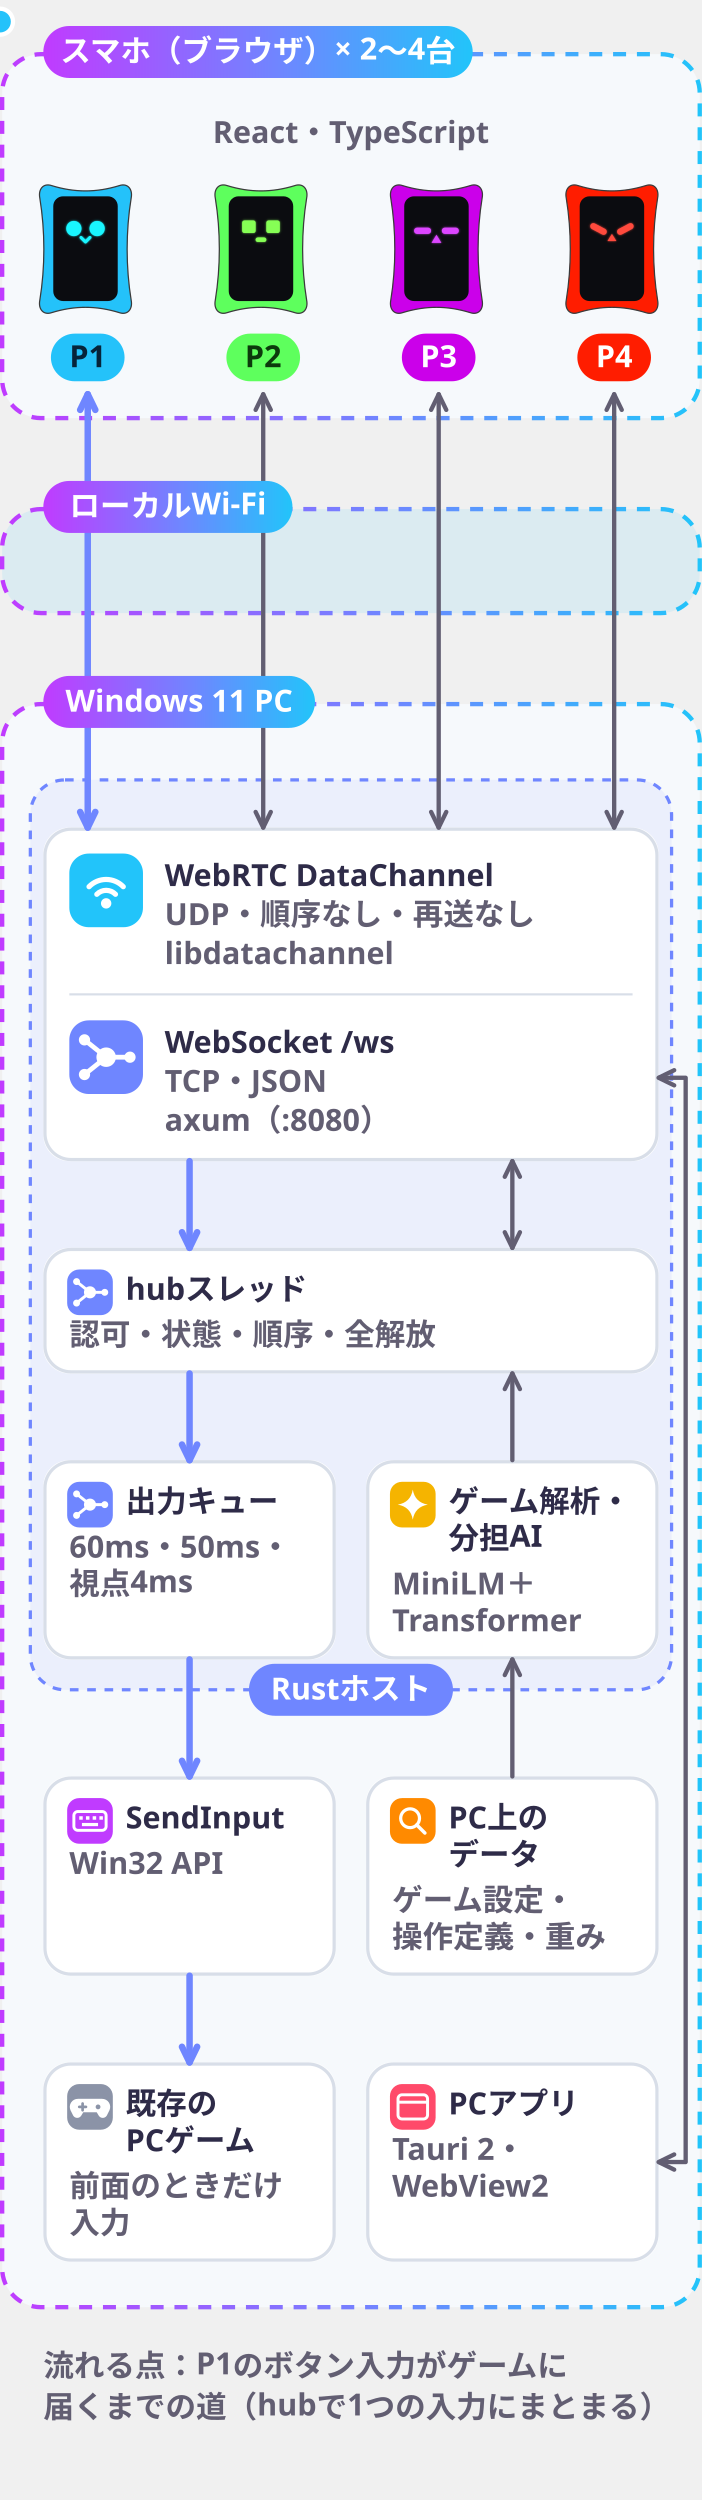
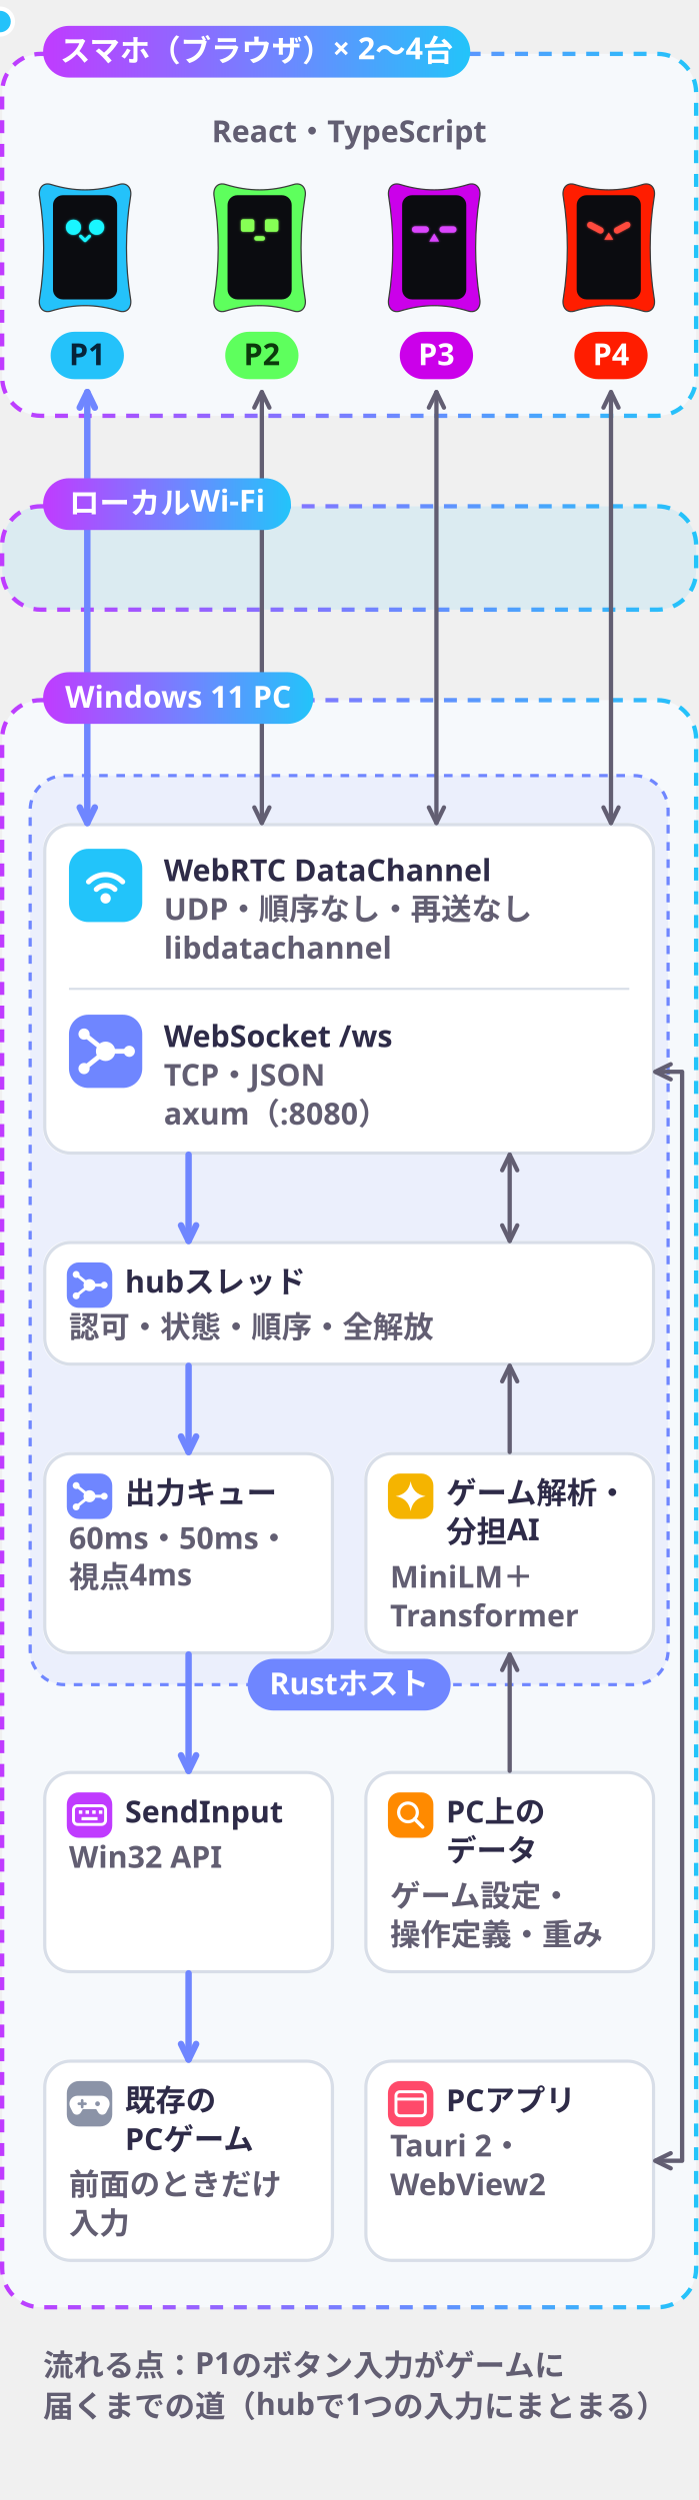
- <svg xmlns="http://www.w3.org/2000/svg" viewBox="0 0 324 1154" width="324" height="1154" role="img">
+ <svg xmlns="http://www.w3.org/2000/svg" viewBox="0 0 324 1160" width="324" height="1160" role="img">
  <defs>
    <filter id="glow" x="-30%" y="-30%" width="160%" height="160%">
      <feGaussianBlur stdDeviation="1.6" />
    </filter>
    <linearGradient id="brand" x1="0" y1="0" x2="1" y2="0">
      <stop offset="0" stop-color="#C03BFF" />
      <stop offset=".55" stop-color="#6F86FF" />
      <stop offset="1" stop-color="#22C4FA" />
    </linearGradient>
    <linearGradient id="bg" x1="0" y1="0" x2="1" y2="1">
      <stop offset="0" stop-color="#E8FAFF" />
      <stop offset="1" stop-color="#FFF5DC" />
    </linearGradient>
    <style>
.jp{font-family:'Hiragino Sans','Hiragino Kaku Gothic ProN','Yu Gothic UI','Yu Gothic','Meiryo','Noto Sans JP','Noto Sans CJK JP',sans-serif}
.disp{font-family:Impact,Haettenschweiler,'Anton','Arial Narrow Bold','Arial Black',sans-serif}
.gh{font-family:-apple-system,BlinkMacSystemFont,'Segoe UI','Noto Sans',Helvetica,Arial,sans-serif}
.rnd{font-family:RcRounded,'Hiragino Maru Gothic ProN','Yu Gothic UI','Noto Sans JP',sans-serif}
.hand{font-family:RcHand,'Hiragino Maru Gothic ProN','Yu Gothic UI','Noto Sans JP',sans-serif}
.mono{font-family:ui-monospace,SFMono-Regular,'Cascadia Mono',Consolas,'Liberation Mono',monospace}

@keyframes bob{0%,100%{transform:translateY(0)}50%{transform:translateY(-5px)}}
@keyframes blink{0%,90%,100%{transform:scaleY(1)}94%{transform:scaleY(.12)}}
@keyframes flow{to{stroke-dashoffset:-28}}
@keyframes pulse{0%,100%{opacity:.55}50%{opacity:1}}
.bob{animation:bob 2.6s ease-in-out infinite}
.eyes{transform-box:fill-box;transform-origin:center;animation:blink 4.8s infinite}
.flow{stroke-dasharray:6 8;animation:flow 1.1s linear infinite}
.pulse{animation:pulse 2.4s ease-in-out infinite}
@media (prefers-reduced-motion:reduce){.bob,.eyes,.flow,.pulse{animation:none}}
@media (prefers-reduced-motion:reduce){.pk{display:none}}</style>
  </defs>
  <g transform="translate(0 10)">
    <rect x="1" y="15" width="322" height="168" rx="18" fill="#F6F9FC" />
    <rect x="1" y="15" width="322" height="168" rx="18" fill="none" stroke="url(#brand)" stroke-width="2" stroke-dasharray="6 5" />
    <text x="162.0" y="56" class="gh" font-size="14.1" font-weight="600" fill="#625E72" text-anchor="middle">React・TypeScript</text>
    <g transform="translate(18.8 74.0) scale(0.4133)">
      <g>
        <path d="M12 4C38 12 62 12 88 4C97 1 103 8 101 18C95 55 95 95 101 132C103 142 97 149 88 146C62 138 38 138 12 146C3 149-3 142-1 132C5 95 5 55-1 18C-3 8 3 1 12 4Z" fill="#24C2FA" stroke="#3A3A3A" stroke-width="1.4" />
        <rect x="14" y="16" width="72" height="117" rx="11" fill="#0B0C10" />
        <g filter="url(#glow)" aria-hidden="true" transform="translate(0 6)">
          <g>
            <circle cx="37" cy="46" r="8.5" fill="#19F6FF" />
            <circle cx="63" cy="46" r="8.5" fill="#19F6FF" />
          </g>
          <path d="M45 56l5 5 5-5" fill="none" stroke="#19F6FF" stroke-width="3.4" stroke-linecap="round" stroke-linejoin="round" />
        </g>
        <g transform="translate(0 6)">
          <g>
            <circle cx="37" cy="46" r="8.5" fill="#19F6FF" />
            <circle cx="63" cy="46" r="8.5" fill="#19F6FF" />
          </g>
          <path d="M45 56l5 5 5-5" fill="none" stroke="#19F6FF" stroke-width="3.4" stroke-linecap="round" stroke-linejoin="round" />
        </g>
      </g>
    </g>
    <rect x="23.5" y="144" width="34" height="22" rx="11" fill="#24C2FA" />
    <text x="40.5" y="159.5" class="gh" font-size="14.1" font-weight="700" fill="#06243A" text-anchor="middle">P1</text>
    <g transform="translate(99.8 74.0) scale(0.4133)">
      <g>
        <path d="M12 4C38 12 62 12 88 4C97 1 103 8 101 18C95 55 95 95 101 132C103 142 97 149 88 146C62 138 38 138 12 146C3 149-3 142-1 132C5 95 5 55-1 18C-3 8 3 1 12 4Z" fill="#5EFF5D" stroke="#3A3A3A" stroke-width="1.4" />
        <rect x="14" y="16" width="72" height="117" rx="11" fill="#0B0C10" />
        <g filter="url(#glow)" aria-hidden="true" transform="translate(0 6)">
          <g>
            <rect x="29" y="37" width="15" height="14" rx="2.5" fill="#86FF55" />
            <rect x="56" y="37" width="15" height="14" rx="2.5" fill="#86FF55" />
          </g>
          <rect x="44" y="56" width="12" height="5" rx="2.5" fill="#86FF55" />
        </g>
        <g transform="translate(0 6)">
          <g>
            <rect x="29" y="37" width="15" height="14" rx="2.5" fill="#86FF55" />
            <rect x="56" y="37" width="15" height="14" rx="2.5" fill="#86FF55" />
          </g>
          <rect x="44" y="56" width="12" height="5" rx="2.5" fill="#86FF55" />
        </g>
      </g>
    </g>
    <rect x="104.5" y="144" width="34" height="22" rx="11" fill="#5EFF5D" />
    <text x="121.5" y="159.5" class="gh" font-size="14.1" font-weight="700" fill="#0C3A0C" text-anchor="middle">P2</text>
    <g transform="translate(180.8 74.0) scale(0.4133)">
      <g>
        <path d="M12 4C38 12 62 12 88 4C97 1 103 8 101 18C95 55 95 95 101 132C103 142 97 149 88 146C62 138 38 138 12 146C3 149-3 142-1 132C5 95 5 55-1 18C-3 8 3 1 12 4Z" fill="#CB00EA" stroke="#3A3A3A" stroke-width="1.4" />
        <rect x="14" y="16" width="72" height="117" rx="11" fill="#0B0C10" />
        <g filter="url(#glow)" aria-hidden="true" transform="translate(0 6)">
          <g>
            <rect x="25" y="45" width="19" height="7" rx="3.5" fill="#DC45FF" />
            <rect x="56" y="45" width="19" height="7" rx="3.5" fill="#DC45FF" />
          </g>
          <path d="M50 53l-5.5 9h11z" fill="#DC45FF" />
        </g>
        <g transform="translate(0 6)">
          <g>
            <rect x="25" y="45" width="19" height="7" rx="3.5" fill="#DC45FF" />
            <rect x="56" y="45" width="19" height="7" rx="3.5" fill="#DC45FF" />
          </g>
          <path d="M50 53l-5.5 9h11z" fill="#DC45FF" />
        </g>
      </g>
    </g>
    <rect x="185.5" y="144" width="34" height="22" rx="11" fill="#CB00EA" />
    <text x="202.5" y="159.5" class="gh" font-size="14.1" font-weight="700" fill="#FFFFFF" text-anchor="middle">P3</text>
    <g transform="translate(261.8 74.0) scale(0.4133)">
      <g>
        <path d="M12 4C38 12 62 12 88 4C97 1 103 8 101 18C95 55 95 95 101 132C103 142 97 149 88 146C62 138 38 138 12 146C3 149-3 142-1 132C5 95 5 55-1 18C-3 8 3 1 12 4Z" fill="#FF1D00" stroke="#3A3A3A" stroke-width="1.4" />
        <rect x="14" y="16" width="72" height="117" rx="11" fill="#0B0C10" />
        <g filter="url(#glow)" aria-hidden="true" transform="translate(0 6)">
          <g>
            <rect x="25" y="43" width="20" height="7" rx="3.5" fill="#FF4A3D" transform="rotate(28 35 46.5)" />
            <rect x="55" y="43" width="20" height="7" rx="3.5" fill="#FF4A3D" transform="rotate(-28 65 46.5)" />
          </g>
          <path d="M50 52l-5 8h10z" fill="#FF4A3D" />
        </g>
        <g transform="translate(0 6)">
          <g>
            <rect x="25" y="43" width="20" height="7" rx="3.5" fill="#FF4A3D" transform="rotate(28 35 46.5)" />
            <rect x="55" y="43" width="20" height="7" rx="3.5" fill="#FF4A3D" transform="rotate(-28 65 46.5)" />
          </g>
          <path d="M50 52l-5 8h10z" fill="#FF4A3D" />
        </g>
      </g>
    </g>
    <rect x="266.5" y="144" width="34" height="22" rx="11" fill="#FF1D00" />
    <text x="283.5" y="159.5" class="gh" font-size="14.1" font-weight="700" fill="#FFFFFF" text-anchor="middle">P4</text>
    <rect x="1" y="225" width="322" height="48" rx="18" fill="#22C4FA" fill-opacity=".10" />
    <rect x="1" y="225" width="322" height="48" rx="18" fill="none" stroke="url(#brand)" stroke-width="2" stroke-dasharray="6 5" />
-     <rect x="1" y="315" width="322" height="740" rx="18" fill="#F6F9FC" />
-     <rect x="1" y="315" width="322" height="740" rx="18" fill="none" stroke="url(#brand)" stroke-width="2" stroke-dasharray="6 5" />
-     <rect x="14" y="350" width="296" height="420" rx="16" fill="#6F86FF" fill-opacity=".08" stroke="#6F86FF" stroke-width="1.5" stroke-dasharray="4 4" />
+     <rect x="1" y="315" width="322" height="746" rx="18" fill="#F6F9FC" />
+     <rect x="1" y="315" width="322" height="746" rx="18" fill="none" stroke="url(#brand)" stroke-width="2" stroke-dasharray="6 5" />
+     <rect x="14" y="350" width="296" height="422" rx="16" fill="#6F86FF" fill-opacity=".08" stroke="#6F86FF" stroke-width="1.5" stroke-dasharray="4 4" />
    <rect x="20" y="372" width="284" height="154" rx="12" fill="#FFFFFF" />
    <rect x="20.75" y="372.75" width="282.5" height="152.5" rx="12" fill="none" stroke="#D8DEE8" stroke-width="1.5" />
    <rect x="32" y="384" width="34" height="34" rx="9" fill="#22C4FA" />
    <circle cx="49" cy="407" r="2.4" fill="#FFFFFF" />
    <path d="M44.7 402.8A6 6 0 0 1 53.3 402.8" fill="none" stroke="#FFFFFF" stroke-width="2.4" stroke-linecap="round" />
    <path d="M41.1 399.3A11 11 0 0 1 56.9 399.3" fill="none" stroke="#FFFFFF" stroke-width="2.4" stroke-linecap="round" />
    <text x="76" y="399" class="gh" font-size="14.1" font-weight="700" fill="#2E2B48" text-anchor="start">WebRTC DataChannel</text>
    <text x="76" y="417" class="gh" font-size="14.1" font-weight="600" fill="#625E72" text-anchor="start">UDP・順序なし・再送なし</text>
    <text x="76" y="435" class="gh" font-size="14.1" font-weight="600" fill="#625E72" text-anchor="start">libdatachannel</text>
    <rect x="32" y="448.5" width="260" height="1" fill="#D8DEE8" />
    <rect x="32" y="461" width="34" height="34" rx="9" fill="#6F86FF" />
    <circle cx="49" cy="478" r="4.5" fill="#FFFFFF" />
    <path d="M39 470L49 478" stroke="#FFFFFF" stroke-width="2.2" stroke-linecap="round" />
    <circle cx="39" cy="470" r="2.6" fill="#FFFFFF" />
    <path d="M39 486L49 478" stroke="#FFFFFF" stroke-width="2.2" stroke-linecap="round" />
    <circle cx="39" cy="486" r="2.6" fill="#FFFFFF" />
    <path d="M60 478L49 478" stroke="#FFFFFF" stroke-width="2.2" stroke-linecap="round" />
    <circle cx="60" cy="478" r="2.6" fill="#FFFFFF" />
    <text x="76" y="476" class="gh" font-size="14.1" font-weight="700" fill="#2E2B48" text-anchor="start">WebSocket /ws</text>
    <text x="76" y="494" class="gh" font-size="14.1" font-weight="600" fill="#625E72" text-anchor="start">TCP・JSON</text>
    <text x="76" y="512" class="gh" font-size="14.1" font-weight="600" fill="#625E72" text-anchor="start">axum（:8080）</text>
    <rect x="20" y="566" width="284" height="58" rx="12" fill="#FFFFFF" />
    <rect x="20.75" y="566.75" width="282.5" height="56.5" rx="12" fill="none" stroke="#D8DEE8" stroke-width="1.5" />
    <g transform="translate(31 576) scale(.62)">
      <rect x="0" y="0" width="34" height="34" rx="9" fill="#6F86FF" />
      <circle cx="17" cy="17" r="4.5" fill="#FFFFFF" />
      <path d="M7 9L17 17" stroke="#FFFFFF" stroke-width="2.2" stroke-linecap="round" />
      <circle cx="7" cy="9" r="2.6" fill="#FFFFFF" />
      <path d="M7 25L17 17" stroke="#FFFFFF" stroke-width="2.2" stroke-linecap="round" />
      <circle cx="7" cy="25" r="2.6" fill="#FFFFFF" />
      <path d="M28 17L17 17" stroke="#FFFFFF" stroke-width="2.2" stroke-linecap="round" />
      <circle cx="28" cy="17" r="2.6" fill="#FFFFFF" />
    </g>
    <text x="58" y="590" class="gh" font-size="14.1" font-weight="700" fill="#2E2B48" text-anchor="start">hubスレッド</text>
    <text x="32" y="611" class="gh" font-size="14.1" font-weight="600" fill="#625E72" text-anchor="start">認可・状態・順序・全解放</text>
-     <rect x="20" y="664" width="135.0" height="92" rx="12" fill="#FFFFFF" />
-     <rect x="20.75" y="664.75" width="133.5" height="90.5" rx="12" fill="none" stroke="#D8DEE8" stroke-width="1.5" />
+     <rect x="20" y="664" width="135.0" height="94" rx="12" fill="#FFFFFF" />
+     <rect x="20.75" y="664.75" width="133.5" height="92.5" rx="12" fill="none" stroke="#D8DEE8" stroke-width="1.5" />
    <g transform="translate(31 674) scale(.62)">
      <rect x="0" y="0" width="34" height="34" rx="9" fill="#6F86FF" />
      <circle cx="17" cy="17" r="4.5" fill="#FFFFFF" />
      <path d="M7 9L17 17" stroke="#FFFFFF" stroke-width="2.2" stroke-linecap="round" />
      <circle cx="7" cy="9" r="2.6" fill="#FFFFFF" />
      <path d="M7 25L17 17" stroke="#FFFFFF" stroke-width="2.2" stroke-linecap="round" />
      <circle cx="7" cy="25" r="2.6" fill="#FFFFFF" />
      <path d="M28 17L17 17" stroke="#FFFFFF" stroke-width="2.2" stroke-linecap="round" />
      <circle cx="28" cy="17" r="2.6" fill="#FFFFFF" />
    </g>
    <text x="58" y="688" class="gh" font-size="14.1" font-weight="700" fill="#2E2B48" text-anchor="start">出力キュー</text>
    <text x="32" y="709" class="gh" font-size="14.1" font-weight="600" fill="#625E72" text-anchor="start">60ms・50ms・</text>
-     <text x="32" y="726" class="gh" font-size="14.1" font-weight="600" fill="#625E72" text-anchor="start">視点4ms</text>
-     <rect x="169.0" y="664" width="135.0" height="92" rx="12" fill="#FFFFFF" />
-     <rect x="169.75" y="664.75" width="133.5" height="90.5" rx="12" fill="none" stroke="#D8DEE8" stroke-width="1.5" />
+     <text x="32" y="727" class="gh" font-size="14.1" font-weight="600" fill="#625E72" text-anchor="start">視点4ms</text>
+     <rect x="169.0" y="664" width="135.0" height="94" rx="12" fill="#FFFFFF" />
+     <rect x="169.75" y="664.75" width="133.5" height="92.5" rx="12" fill="none" stroke="#D8DEE8" stroke-width="1.5" />
    <g transform="translate(180.0 674) scale(.62)">
      <rect x="0" y="0" width="34" height="34" rx="9" fill="#F5B400" />
      <path d="M0-7Q1-1 7 0Q1 1 0 7Q-1 1-7 0Q-1-1 0-7Z" transform="translate(17 17) scale(1.6)" fill="#FFFFFF" />
    </g>
    <text x="207.0" y="688" class="gh" font-size="14.1" font-weight="700" fill="#2E2B48" text-anchor="start">ゲーム解析・</text>
-     <text x="207.0" y="705" class="gh" font-size="14.1" font-weight="700" fill="#2E2B48" text-anchor="start">分担AI</text>
-     <text x="181.0" y="726" class="gh" font-size="14.1" font-weight="600" fill="#625E72" text-anchor="start">MiniLM＋</text>
-     <text x="181.0" y="743" class="gh" font-size="14.1" font-weight="600" fill="#625E72" text-anchor="start">Transformer</text>
-     <rect x="20" y="810" width="135.0" height="92" rx="12" fill="#FFFFFF" />
-     <rect x="20.75" y="810.75" width="133.5" height="90.5" rx="12" fill="none" stroke="#D8DEE8" stroke-width="1.5" />
-     <g transform="translate(31 820) scale(.62)">
+     <text x="207.0" y="706" class="gh" font-size="14.1" font-weight="700" fill="#2E2B48" text-anchor="start">分担AI</text>
+     <text x="181.0" y="727" class="gh" font-size="14.1" font-weight="600" fill="#625E72" text-anchor="start">MiniLM＋</text>
+     <text x="181.0" y="745" class="gh" font-size="14.1" font-weight="600" fill="#625E72" text-anchor="start">Transformer</text>
+     <rect x="20" y="812" width="135.0" height="94" rx="12" fill="#FFFFFF" />
+     <rect x="20.75" y="812.75" width="133.5" height="92.5" rx="12" fill="none" stroke="#D8DEE8" stroke-width="1.5" />
+     <g transform="translate(31 822) scale(.62)">
      <rect x="0" y="0" width="34" height="34" rx="9" fill="#C03BFF" />
      <rect x="5" y="10" width="24" height="14" rx="3" fill="none" stroke="#FFFFFF" stroke-width="2.2" />
      <rect x="9" y="13.5" width="2.6" height="2.6" fill="#FFFFFF" />
      <rect x="14" y="13.5" width="2.6" height="2.6" fill="#FFFFFF" />
      <rect x="19" y="13.5" width="2.6" height="2.6" fill="#FFFFFF" />
      <rect x="24" y="13.5" width="2.6" height="2.6" fill="#FFFFFF" />
      <rect x="11" y="18.5" width="12" height="2.4" fill="#FFFFFF" />
    </g>
-     <text x="58" y="834" class="gh" font-size="14.1" font-weight="700" fill="#2E2B48" text-anchor="start">SendInput</text>
-     <text x="32" y="855" class="gh" font-size="14.1" font-weight="600" fill="#625E72" text-anchor="start">Win32 API</text>
-     <rect x="169.0" y="810" width="135.0" height="92" rx="12" fill="#FFFFFF" />
-     <rect x="169.75" y="810.75" width="133.5" height="90.5" rx="12" fill="none" stroke="#D8DEE8" stroke-width="1.5" />
-     <g transform="translate(180.0 820) scale(.62)">
+     <text x="58" y="836" class="gh" font-size="14.1" font-weight="700" fill="#2E2B48" text-anchor="start">SendInput</text>
+     <text x="32" y="857" class="gh" font-size="14.1" font-weight="600" fill="#625E72" text-anchor="start">Win32 API</text>
+     <rect x="169.0" y="812" width="135.0" height="94" rx="12" fill="#FFFFFF" />
+     <rect x="169.75" y="812.75" width="133.5" height="92.5" rx="12" fill="none" stroke="#D8DEE8" stroke-width="1.5" />
+     <g transform="translate(180.0 822) scale(.62)">
      <rect x="0" y="0" width="34" height="34" rx="9" fill="#FF8A00" />
      <circle cx="15" cy="15" r="7" fill="none" stroke="#FFFFFF" stroke-width="2.4" />
      <path d="M20 20l6 6" stroke="#FFFFFF" stroke-width="2.6" stroke-linecap="round" />
    </g>
-     <text x="207.0" y="834" class="gh" font-size="14.1" font-weight="700" fill="#2E2B48" text-anchor="start">PC上の</text>
-     <text x="207.0" y="851" class="gh" font-size="14.1" font-weight="700" fill="#2E2B48" text-anchor="start">データ</text>
-     <text x="181.0" y="872" class="gh" font-size="14.1" font-weight="600" fill="#625E72" text-anchor="start">ゲーム設定・</text>
-     <text x="181.0" y="889" class="gh" font-size="14.1" font-weight="600" fill="#625E72" text-anchor="start">操作定義・重み</text>
-     <rect x="20" y="942" width="135.0" height="92" rx="12" fill="#FFFFFF" />
-     <rect x="20.75" y="942.75" width="133.5" height="90.5" rx="12" fill="none" stroke="#D8DEE8" stroke-width="1.5" />
-     <g transform="translate(31 952) scale(.62)">
+     <text x="207.0" y="836" class="gh" font-size="14.1" font-weight="700" fill="#2E2B48" text-anchor="start">PC上の</text>
+     <text x="207.0" y="854" class="gh" font-size="14.1" font-weight="700" fill="#2E2B48" text-anchor="start">データ</text>
+     <text x="181.0" y="875" class="gh" font-size="14.1" font-weight="600" fill="#625E72" text-anchor="start">ゲーム設定・</text>
+     <text x="181.0" y="893" class="gh" font-size="14.1" font-weight="600" fill="#625E72" text-anchor="start">操作定義・重み</text>
+     <rect x="20" y="946" width="135.0" height="94" rx="12" fill="#FFFFFF" />
+     <rect x="20.75" y="946.75" width="133.5" height="92.5" rx="12" fill="none" stroke="#D8DEE8" stroke-width="1.5" />
+     <g transform="translate(31 956) scale(.62)">
      <rect x="0" y="0" width="34" height="34" rx="9" fill="#8B93A7" />
      <path d="M8 11h18a6 6 0 0 1 5.5 8.5l-2 4a3.5 3.5 0 0 1-6 0l-1.5-2.5h-10l-1.5 2.5a3.5 3.5 0 0 1-6 0l-2-4A6 6 0 0 1 8 11z" fill="#FFFFFF" />
      <path d="M9 17h5M11.5 14.5v5" stroke="#8B93A7" stroke-width="2" stroke-linecap="round" />
      <circle cx="23" cy="17" r="1.8" fill="#8B93A7" />
    </g>
-     <text x="58" y="966" class="gh" font-size="14.1" font-weight="700" fill="#2E2B48" text-anchor="start">既存の</text>
-     <text x="58" y="983" class="gh" font-size="14.1" font-weight="700" fill="#2E2B48" text-anchor="start">PCゲーム</text>
-     <text x="32" y="1004" class="gh" font-size="14.1" font-weight="600" fill="#625E72" text-anchor="start">前面のときだけ</text>
-     <text x="32" y="1021" class="gh" font-size="14.1" font-weight="600" fill="#625E72" text-anchor="start">入力</text>
-     <rect x="169.0" y="942" width="135.0" height="92" rx="12" fill="#FFFFFF" />
-     <rect x="169.75" y="942.75" width="133.5" height="90.5" rx="12" fill="none" stroke="#D8DEE8" stroke-width="1.5" />
-     <g transform="translate(180.0 952) scale(.62)">
+     <text x="58" y="970" class="gh" font-size="14.1" font-weight="700" fill="#2E2B48" text-anchor="start">既存の</text>
+     <text x="58" y="988" class="gh" font-size="14.1" font-weight="700" fill="#2E2B48" text-anchor="start">PCゲーム</text>
+     <text x="32" y="1009" class="gh" font-size="14.1" font-weight="600" fill="#625E72" text-anchor="start">前面のときだけ</text>
+     <text x="32" y="1027" class="gh" font-size="14.1" font-weight="600" fill="#625E72" text-anchor="start">入力</text>
+     <rect x="169.0" y="946" width="135.0" height="94" rx="12" fill="#FFFFFF" />
+     <rect x="169.75" y="946.75" width="133.5" height="92.5" rx="12" fill="none" stroke="#D8DEE8" stroke-width="1.5" />
+     <g transform="translate(180.0 956) scale(.62)">
      <rect x="0" y="0" width="34" height="34" rx="9" fill="#FF4A6A" />
      <rect x="6" y="8" width="22" height="18" rx="3" fill="none" stroke="#FFFFFF" stroke-width="2.2" />
      <path d="M6 13.5h22" stroke="#FFFFFF" stroke-width="2.2" />
    </g>
-     <text x="207.0" y="966" class="gh" font-size="14.1" font-weight="700" fill="#2E2B48" text-anchor="start">PCアプリ</text>
-     <text x="181.0" y="987" class="gh" font-size="14.1" font-weight="600" fill="#625E72" text-anchor="start">Tauri 2・</text>
-     <text x="181.0" y="1004" class="gh" font-size="14.1" font-weight="600" fill="#625E72" text-anchor="start">WebView2</text>
+     <text x="207.0" y="970" class="gh" font-size="14.1" font-weight="700" fill="#2E2B48" text-anchor="start">PCアプリ</text>
+     <text x="181.0" y="991" class="gh" font-size="14.1" font-weight="600" fill="#625E72" text-anchor="start">Tauri 2・</text>
+     <text x="181.0" y="1009" class="gh" font-size="14.1" font-weight="600" fill="#625E72" text-anchor="start">WebView2</text>
    <path d="M40.5 172.0L40.5 372.0" stroke="#6F86FF" stroke-width="3" stroke-linecap="round" />
    <path d="M37.0 364.8L40.5 372.0L44.0 364.8" fill="none" stroke="#6F86FF" stroke-width="3" stroke-linecap="round" stroke-linejoin="round" />
    <path d="M44.0 179.2L40.5 172.0L37.0 179.2" fill="none" stroke="#6F86FF" stroke-width="3" stroke-linecap="round" stroke-linejoin="round" />
    <path d="M121.5 172.0L121.5 372.0" stroke="#625E72" stroke-width="2" stroke-linecap="round" />
    <path d="M118.0 364.8L121.5 372.0L125.0 364.8" fill="none" stroke="#625E72" stroke-width="2" stroke-linecap="round" stroke-linejoin="round" />
    <path d="M125.0 179.2L121.5 172.0L118.0 179.2" fill="none" stroke="#625E72" stroke-width="2" stroke-linecap="round" stroke-linejoin="round" />
    <path d="M202.5 172.0L202.5 372.0" stroke="#625E72" stroke-width="2" stroke-linecap="round" />
    <path d="M199.0 364.8L202.5 372.0L206.0 364.8" fill="none" stroke="#625E72" stroke-width="2" stroke-linecap="round" stroke-linejoin="round" />
    <path d="M206.0 179.2L202.5 172.0L199.0 179.2" fill="none" stroke="#625E72" stroke-width="2" stroke-linecap="round" stroke-linejoin="round" />
    <path d="M283.5 172.0L283.5 372.0" stroke="#625E72" stroke-width="2" stroke-linecap="round" />
    <path d="M280.0 364.8L283.5 372.0L287.0 364.8" fill="none" stroke="#625E72" stroke-width="2" stroke-linecap="round" stroke-linejoin="round" />
    <path d="M287.0 179.2L283.5 172.0L280.0 179.2" fill="none" stroke="#625E72" stroke-width="2" stroke-linecap="round" stroke-linejoin="round" />
    <path d="M87.5 526.0L87.5 566.0" stroke="#6F86FF" stroke-width="3" stroke-linecap="round" />
    <path d="M84.0 558.8L87.5 566.0L91.0 558.8" fill="none" stroke="#6F86FF" stroke-width="3" stroke-linecap="round" stroke-linejoin="round" />
    <path d="M236.5 526.0L236.5 566.0" stroke="#625E72" stroke-width="2" stroke-linecap="round" />
    <path d="M233.0 558.8L236.5 566.0L240.0 558.8" fill="none" stroke="#625E72" stroke-width="2" stroke-linecap="round" stroke-linejoin="round" />
    <path d="M240.0 533.2L236.5 526.0L233.0 533.2" fill="none" stroke="#625E72" stroke-width="2" stroke-linecap="round" stroke-linejoin="round" />
    <path d="M87.5 624.0L87.5 664.0" stroke="#6F86FF" stroke-width="3" stroke-linecap="round" />
    <path d="M84.0 656.8L87.5 664.0L91.0 656.8" fill="none" stroke="#6F86FF" stroke-width="3" stroke-linecap="round" stroke-linejoin="round" />
    <path d="M236.5 664.0L236.5 624.0" stroke="#625E72" stroke-width="2" stroke-linecap="round" />
    <path d="M240.0 631.2L236.5 624.0L233.0 631.2" fill="none" stroke="#625E72" stroke-width="2" stroke-linecap="round" stroke-linejoin="round" />
-     <path d="M236.5 810.0L236.5 756.0" stroke="#625E72" stroke-width="2" stroke-linecap="round" />
-     <path d="M240.0 763.2L236.5 756.0L233.0 763.2" fill="none" stroke="#625E72" stroke-width="2" stroke-linecap="round" stroke-linejoin="round" />
-     <path d="M87.5 756.0L87.5 810.0" stroke="#6F86FF" stroke-width="3" stroke-linecap="round" />
-     <path d="M84.0 802.8L87.5 810.0L91.0 802.8" fill="none" stroke="#6F86FF" stroke-width="3" stroke-linecap="round" stroke-linejoin="round" />
-     <path d="M87.5 902.0L87.5 942.0" stroke="#6F86FF" stroke-width="3" stroke-linecap="round" />
-     <path d="M84.0 934.8L87.5 942.0L91.0 934.8" fill="none" stroke="#6F86FF" stroke-width="3" stroke-linecap="round" stroke-linejoin="round" />
-     <path d="M304.0 988.0L316.5 988.0L316.5 487.5L304.0 487.5" fill="none" stroke="#625E72" stroke-width="2" stroke-linejoin="round" />
+     <path d="M236.5 812.0L236.5 758.0" stroke="#625E72" stroke-width="2" stroke-linecap="round" />
+     <path d="M240.0 765.2L236.5 758.0L233.0 765.2" fill="none" stroke="#625E72" stroke-width="2" stroke-linecap="round" stroke-linejoin="round" />
+     <path d="M87.5 758.0L87.5 812.0" stroke="#6F86FF" stroke-width="3" stroke-linecap="round" />
+     <path d="M84.0 804.8L87.5 812.0L91.0 804.8" fill="none" stroke="#6F86FF" stroke-width="3" stroke-linecap="round" stroke-linejoin="round" />
+     <path d="M87.5 906.0L87.5 946.0" stroke="#6F86FF" stroke-width="3" stroke-linecap="round" />
+     <path d="M84.0 938.8L87.5 946.0L91.0 938.8" fill="none" stroke="#6F86FF" stroke-width="3" stroke-linecap="round" stroke-linejoin="round" />
+     <path d="M304.0 993.0L316.5 993.0L316.5 487.5L304.0 487.5" fill="none" stroke="#625E72" stroke-width="2" stroke-linejoin="round" />
    <path d="M311.2 484.0L304.0 487.5L311.2 491.0" fill="none" stroke="#625E72" stroke-width="2" stroke-linecap="round" stroke-linejoin="round" />
-     <path d="M311.2 984.5L304.0 988.0L311.2 991.5" fill="none" stroke="#625E72" stroke-width="2" stroke-linecap="round" stroke-linejoin="round" />
-     <text x="20" y="1087" class="gh" font-size="14.1" font-weight="600" fill="#625E72" text-anchor="start">流れる点：P1のボタン入力がゲームに</text>
-     <text x="20" y="1106" class="gh" font-size="14.1" font-weight="600" fill="#625E72" text-anchor="start">届くまでの道（hubで1つの入力にまとまる）</text>
+     <path d="M311.2 989.5L304.0 993.0L311.2 996.5" fill="none" stroke="#625E72" stroke-width="2" stroke-linecap="round" stroke-linejoin="round" />
+     <text x="20" y="1093" class="gh" font-size="14.1" font-weight="600" fill="#625E72" text-anchor="start">流れる点：P1のボタン入力がゲームに</text>
+     <text x="20" y="1112" class="gh" font-size="14.1" font-weight="600" fill="#625E72" text-anchor="start">届くまでの道（hubで1つの入力にまとまる）</text>
    <rect x="20" y="2" width="198.2" height="24" rx="12" fill="url(#brand)" />
    <text x="119.1" y="18.5" class="gh" font-size="14.1" font-weight="700" fill="#FFFFFF" text-anchor="middle">スマホ（ブラウザ）× 2〜4台</text>
    <rect x="20" y="212" width="115.0" height="24" rx="12" fill="url(#brand)" />
    <text x="77.5" y="228.5" class="gh" font-size="14.1" font-weight="700" fill="#FFFFFF" text-anchor="middle">ローカルWi-Fi</text>
    <rect x="20" y="302" width="125.4" height="24" rx="12" fill="url(#brand)" />
    <text x="82.7" y="318.5" class="gh" font-size="14.1" font-weight="700" fill="#FFFFFF" text-anchor="middle">Windows 11 PC</text>
-     <rect x="114.9" y="758" width="94.2" height="24" rx="12" fill="#6F86FF" />
-     <text x="162.0" y="774.5" class="gh" font-size="14.1" font-weight="700" fill="#FFFFFF" text-anchor="middle">Rustホスト</text>
+     <rect x="114.9" y="760" width="94.2" height="24" rx="12" fill="#6F86FF" />
+     <text x="162.0" y="776.5" class="gh" font-size="14.1" font-weight="700" fill="#FFFFFF" text-anchor="middle">Rustホスト</text>
    <g class="pk">
      <circle r="6" fill="#24C2FA" stroke="#FFFFFF" stroke-width="2">
-         <animateMotion dur="6.0s" repeatCount="indefinite" calcMode="paced" path="M40.5 166.0L40.5 372.0L40.5 449.0L87.5 449.0L87.5 526.0L87.5 566.0L87.5 624.0L87.5 664.0L87.5 756.0L87.5 810.0L87.5 902.0L87.5 942.0L87.5 988.0" />
-         <animate attributeName="opacity" dur="6.0s" repeatCount="indefinite" values="1;1;1;0;0;1;1;0;0;1;1;0;0;1;1;0;0;1;1;0;0;0" keyTimes="0;0.004;0.233;0.241;0.464;0.472;0.51;0.518;0.577;0.585;0.623;0.631;0.729;0.737;0.791;0.799;0.897;0.905;0.943;0.951;0.996;1" />
-         <animate attributeName="fill" dur="6.0s" repeatCount="indefinite" calcMode="discrete" values="#24C2FA;#C03BFF" keyTimes="0;0.581" />
+         <animateMotion dur="6.0s" repeatCount="indefinite" calcMode="paced" path="M40.5 166.0L40.5 372.0L40.5 449.0L87.5 449.0L87.5 526.0L87.5 566.0L87.5 624.0L87.5 664.0L87.5 758.0L87.5 812.0L87.5 906.0L87.5 946.0L87.5 993.0" />
+         <animate attributeName="opacity" dur="6.0s" repeatCount="indefinite" values="1;1;1;0;0;1;1;0;0;1;1;0;0;1;1;0;0;1;1;0;0;0" keyTimes="0;0.004;0.232;0.24;0.462;0.47;0.507;0.515;0.574;0.582;0.62;0.628;0.727;0.735;0.789;0.797;0.896;0.904;0.942;0.95;0.996;1" />
+         <animate attributeName="fill" dur="6.0s" repeatCount="indefinite" calcMode="discrete" values="#24C2FA;#C03BFF" keyTimes="0;0.578" />
      </circle>
    </g>
  </g>
</svg>
